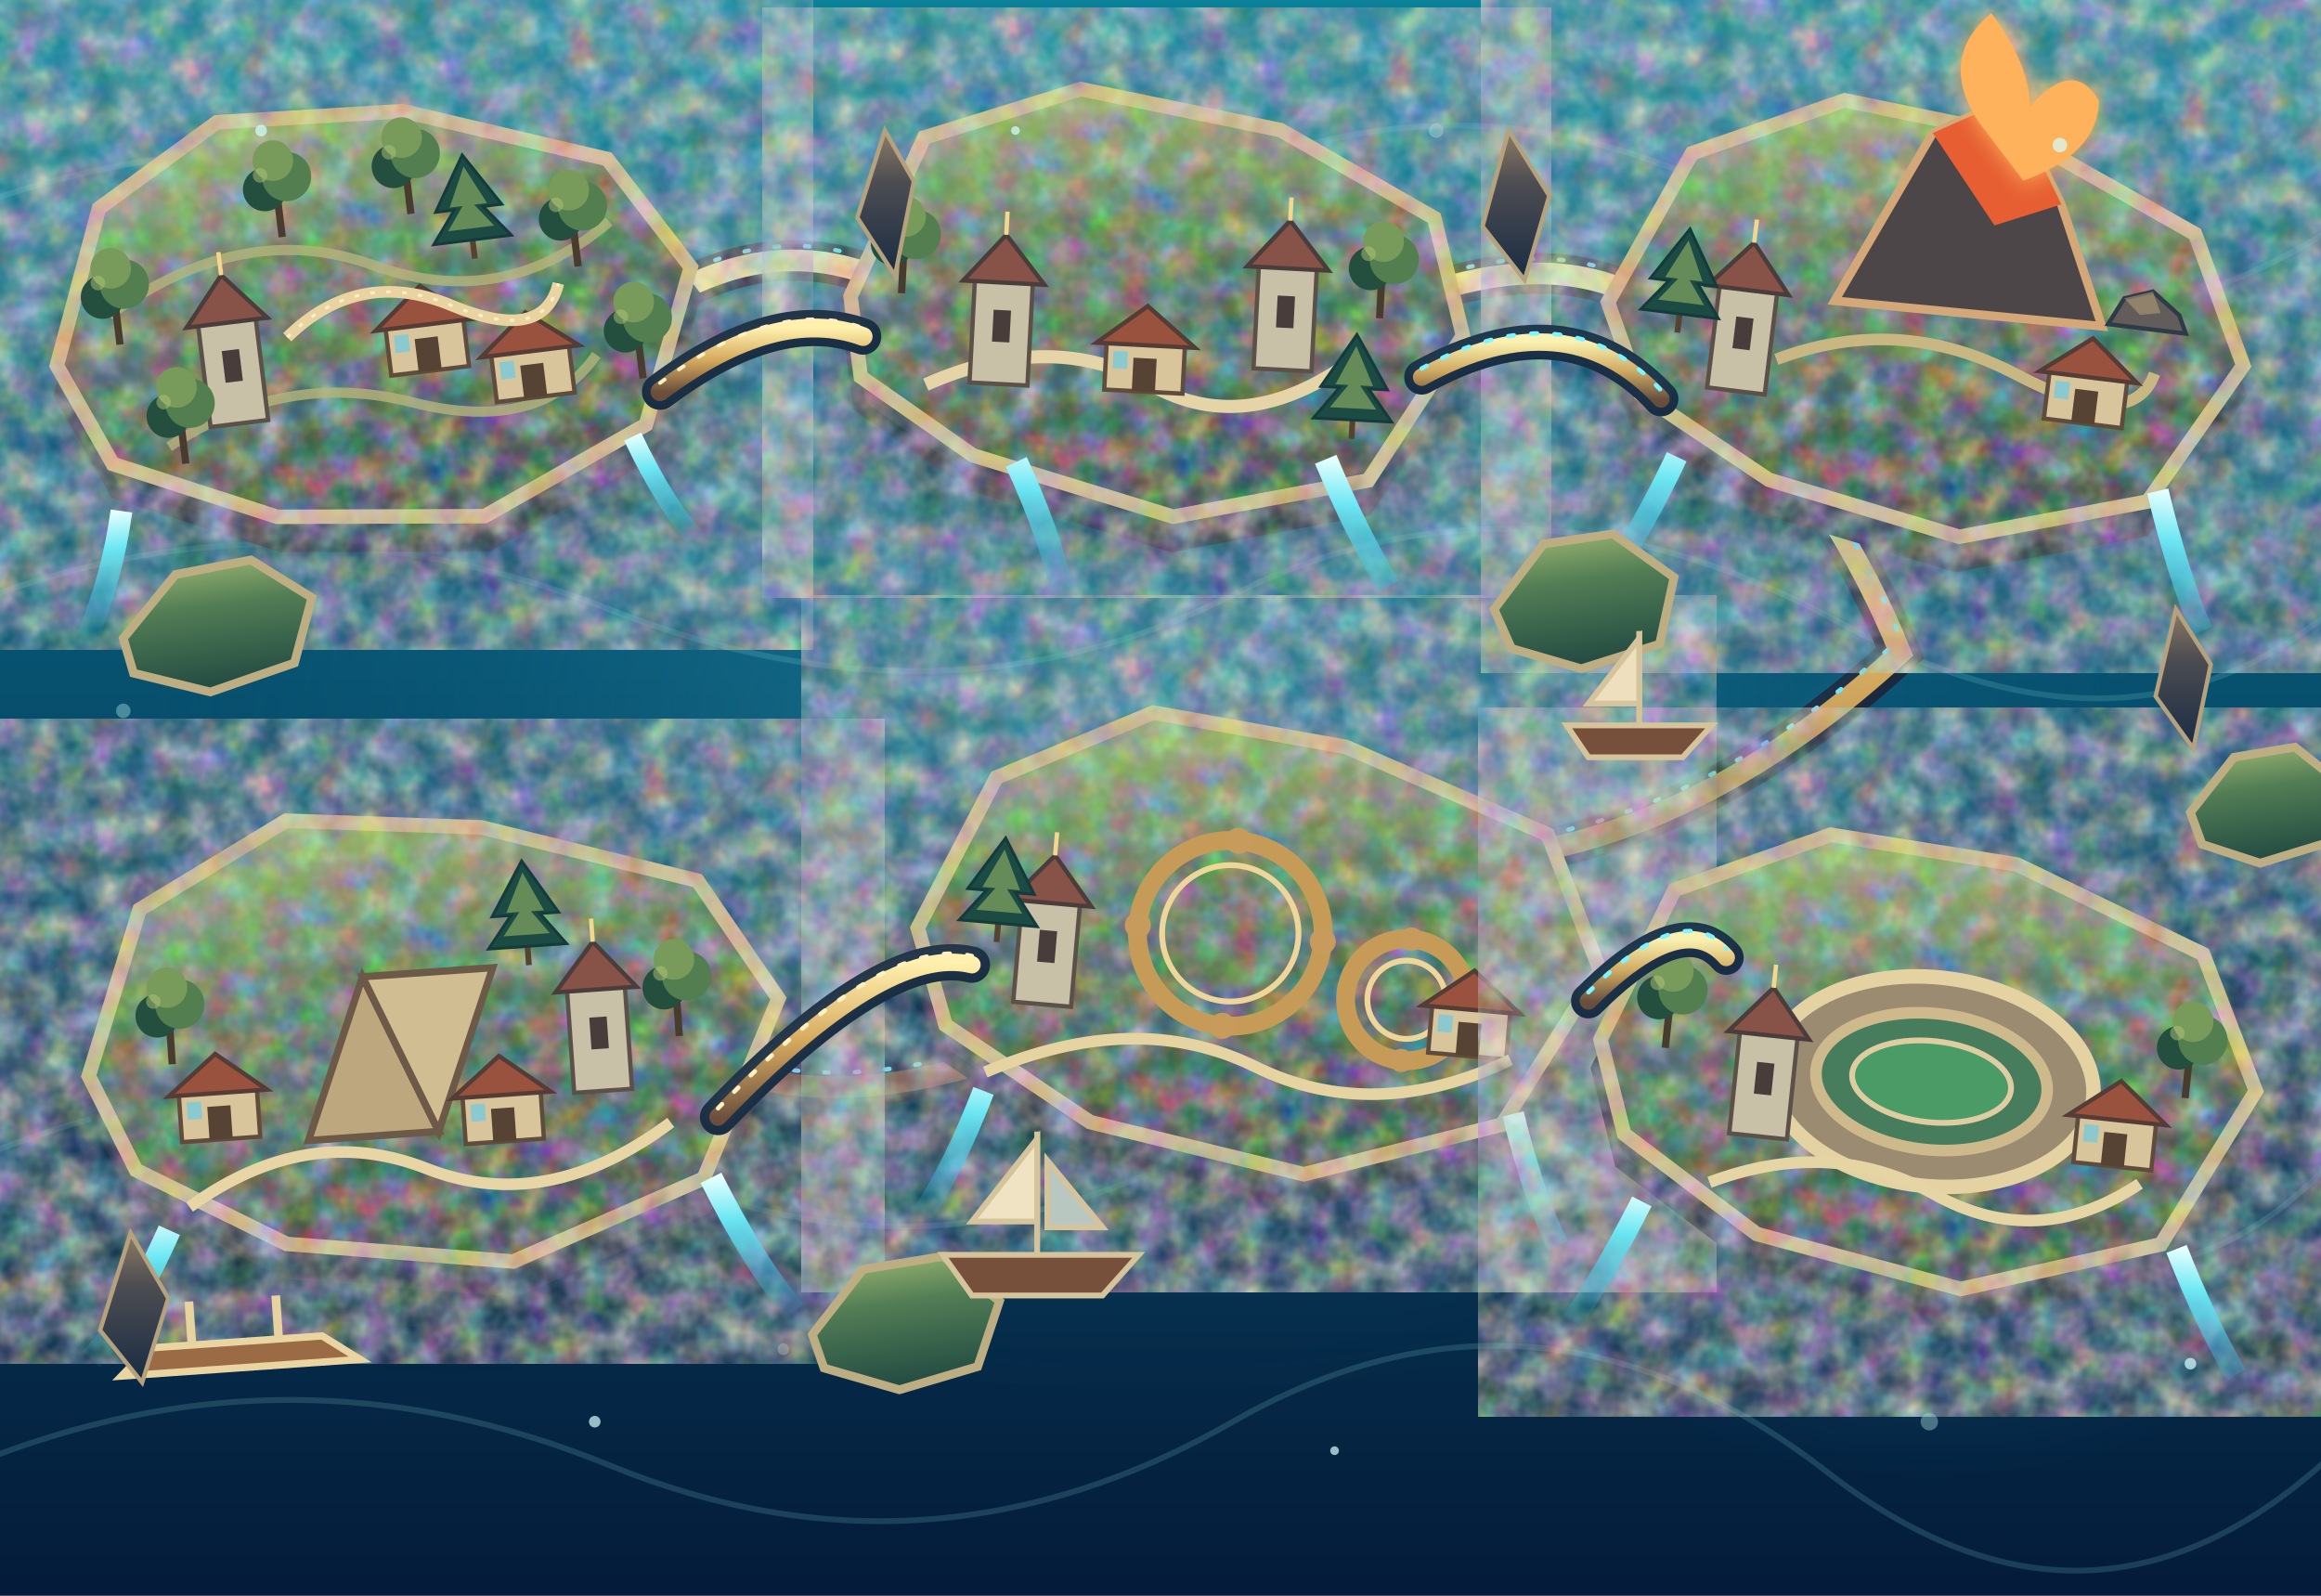
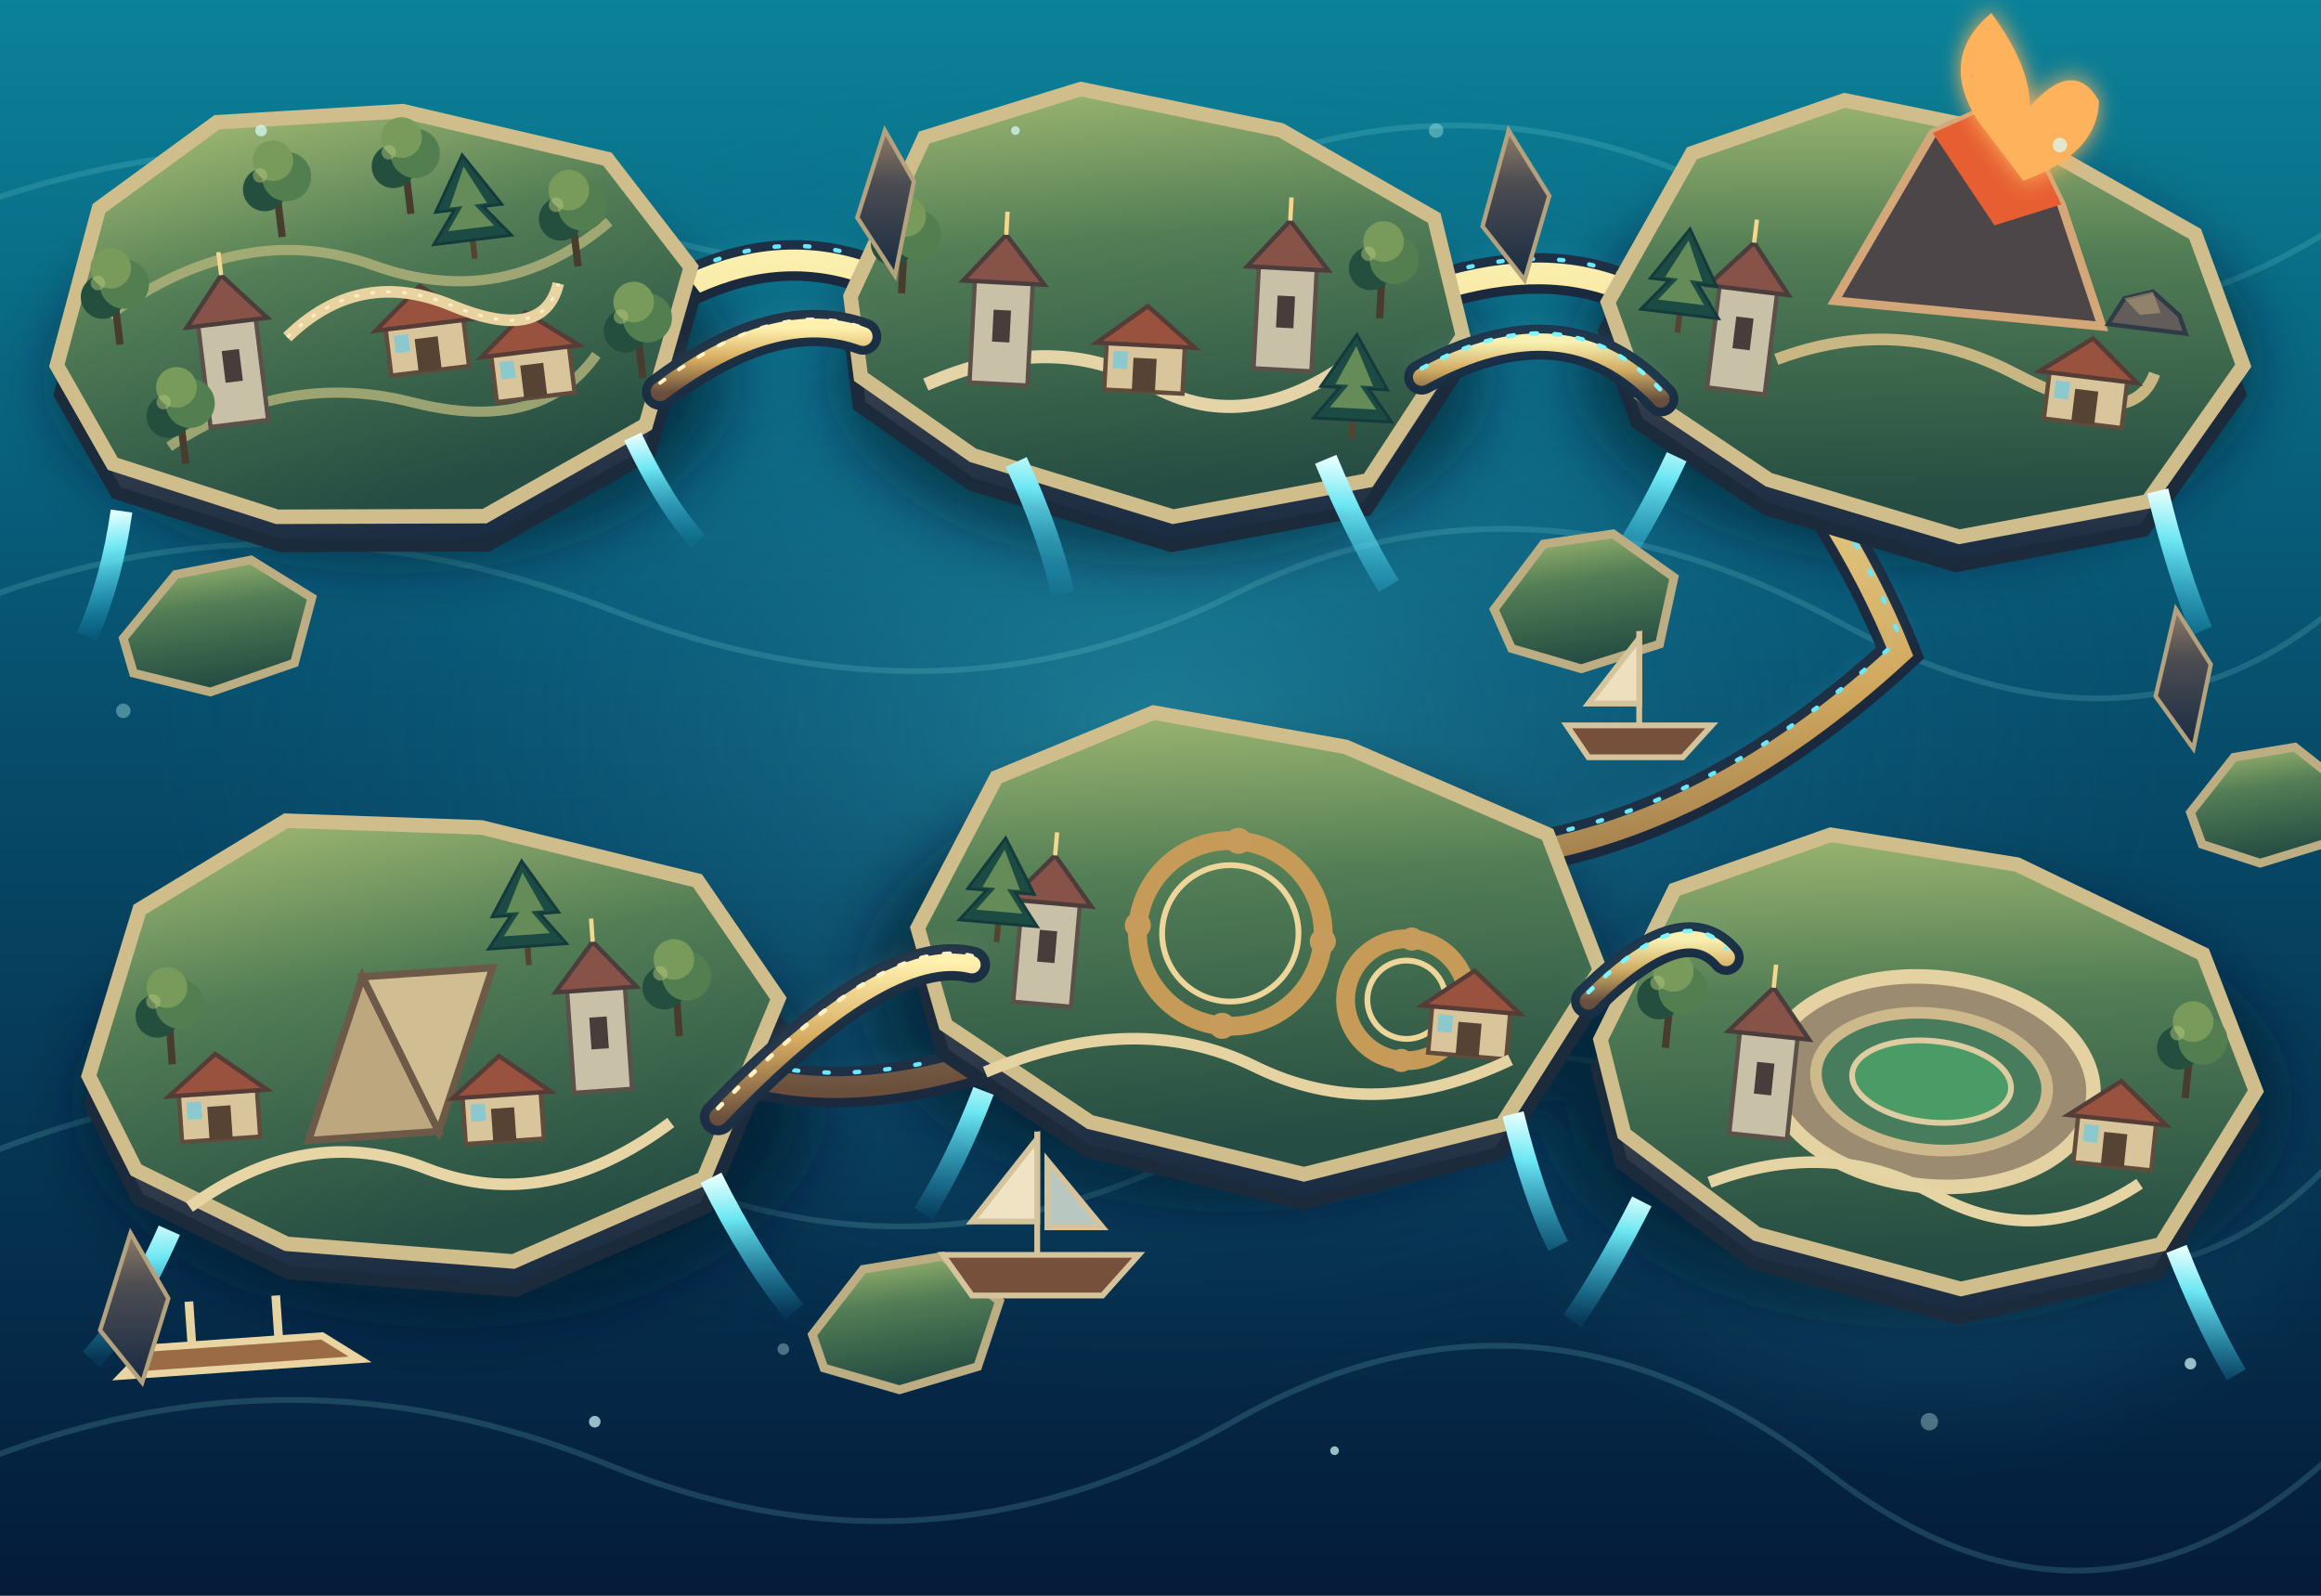
<svg xmlns="http://www.w3.org/2000/svg" viewBox="0 0 1600 1100">
  <defs>
    <linearGradient id="sea" x2="0" y2="1">
      <stop stop-color="#0b8299" />
      <stop offset=".42" stop-color="#07516f" />
      <stop offset="1" stop-color="#041b39" />
    </linearGradient>
    <radialGradient id="glow">
      <stop stop-color="#54e9f4" stop-opacity=".9" />
      <stop offset="1" stop-color="#126b9a" stop-opacity="0" />
    </radialGradient>
    <linearGradient id="grass" x2=".2" y2="1">
      <stop stop-color="#a6bd75" />
      <stop offset=".42" stop-color="#527d55" />
      <stop offset="1" stop-color="#254d43" />
    </linearGradient>
    <linearGradient id="cliff" x2="0" y2="1">
      <stop stop-color="#8f7c66" />
      <stop offset=".35" stop-color="#4d4d52" />
      <stop offset="1" stop-color="#182b42" />
    </linearGradient>
    <linearGradient id="gold" x2="0" y2="1">
      <stop stop-color="#fff0ad" />
      <stop offset=".5" stop-color="#d4a75b" />
      <stop offset="1" stop-color="#684b39" />
    </linearGradient>
    <linearGradient id="waterfall" x2="0" y2="1">
      <stop stop-color="#e4ffff" />
      <stop offset=".3" stop-color="#6ce7f3" />
      <stop offset="1" stop-color="#25b4dd" stop-opacity=".08" />
    </linearGradient>
    <radialGradient id="crystal">
      <stop stop-color="#e6ffff" />
      <stop offset=".35" stop-color="#69efff" />
      <stop offset="1" stop-color="#3159cb" />
    </radialGradient>
    <filter id="shadow" x="-40%" y="-40%" width="180%" height="200%">
      <feGaussianBlur stdDeviation="22" />
    </filter>
    <filter id="glowfx" x="-100%" y="-100%" width="300%" height="300%">
      <feGaussianBlur stdDeviation="8" result="b" />
      <feMerge>
        <feMergeNode in="b" />
        <feMergeNode in="SourceGraphic" />
      </feMerge>
    </filter>
-     <filter id="texture">
-       <feTurbulence type="fractalNoise" baseFrequency=".045" numOctaves="3" seed="8" result="n" />
-       <feColorMatrix in="n" type="saturate" values="0" />
-       <feComponentTransfer>
-         <feFuncA type="table" tableValues="0 .18" />
-       </feComponentTransfer>
-       <feBlend in="SourceGraphic" in2="n" mode="soft-light" />
-     </filter>
    <g id="tree">
      <path d="M0 0v26" stroke="#483c2f" stroke-width="5" />
      <circle cx="-8" cy="-8" r="15" fill="#244e3d" />
      <circle cx="8" cy="-15" r="17" fill="#527e50" />
      <circle cy="-27" r="14" fill="#789b5b" />
      <circle cx="-10" cy="-18" r="5" fill="#b0c47a" opacity=".5" />
    </g>
    <g id="pine">
      <path d="M0 0v30" stroke="#55432f" stroke-width="4" />
      <path d="M0-42L-23-5H-10L-27 17H27L10-5H23Z" fill="#1c4b43" stroke="#143a3b" stroke-width="2" />
      <path d="M0-34L-13-7H-4L-16 9H16L4-7H13Z" fill="#648b58" />
    </g>
    <g id="house">
      <path d="M-27 0V-34H27V0Z" fill="#d9c59b" stroke="#604c3d" stroke-width="3" />
      <path d="M-34-32L0-59 34-32Z" fill="#98523e" stroke="#553c36" stroke-width="3" />
      <rect x="-8" y="-23" width="16" height="23" fill="#574334" />
      <rect x="-22" y="-27" width="10" height="12" fill="#8bc9cf" />
    </g>
    <g id="tower">
      <path d="M-20 0V-72H20V0Z" fill="#c9c0a8" stroke="#5b5149" stroke-width="3" />
      <path d="M-28-70L0-103 28-70Z" fill="#875247" stroke="#4b3d3b" stroke-width="3" />
      <rect x="-6" y="-51" width="12" height="22" fill="#493d3c" />
      <path d="M0-103V-119" stroke="#f3d78e" stroke-width="3" />
    </g>
    <g id="crystal">
      <path d="M0-53L17-19 10 0H-10L-17-19Z" fill="url(#crystal)" stroke="#c8ffff" stroke-width="2" />
      <path d="M0-53V0M-17-19L0-9 17-19" fill="none" stroke="#eaffff" stroke-width="2" />
    </g>
    <g id="rock">
      <path d="M-26 0L-17-19 2-26 22-12 28 0Z" fill="#625d5a" stroke="#303b48" stroke-width="3" />
      <path d="M-17-19L2-26 9-12-5-9Z" fill="#c0a77c" opacity=".5" />
    </g>
  </defs>
  <rect width="1600" height="1100" fill="url(#sea)" />
  <g opacity=".32">
    <ellipse cx="800" cy="500" rx="690" ry="470" fill="url(#glow)" />
    <ellipse cx="250" cy="250" rx="260" ry="180" fill="url(#glow)" />
    <ellipse cx="1330" cy="820" rx="300" ry="200" fill="url(#glow)" />
  </g>
  <g fill="none" stroke="#8fe7e4" opacity=".17" stroke-width="4">
    <path d="M-40 150Q190 60 400 145T820 130T1240 160T1660 120" />
    <path d="M-30 420Q190 330 420 420T850 410T1270 430T1640 390" />
    <path d="M-20 800Q220 700 430 800T850 780T1280 810T1640 760" />
    <path d="M-20 1010Q200 920 420 1010T850 980T1260 1015T1640 970" />
  </g>
  <g fill="#c8fbf2" opacity=".35">
    <circle cx="85" cy="490" r="5" />
    <circle cx="1470" cy="300" r="4" />
    <circle cx="1330" cy="980" r="6" />
    <circle cx="540" cy="930" r="4" />
    <circle cx="990" cy="90" r="5" />
    <circle cx="1520" cy="700" r="3" />
  </g>
  <g fill="#031426" opacity=".65" filter="url(#shadow)">
    <ellipse cx="270" cy="260" rx="230" ry="125" />
    <ellipse cx="800" cy="260" rx="220" ry="120" />
    <ellipse cx="1320" cy="250" rx="230" ry="130" />
    <ellipse cx="310" cy="760" rx="250" ry="145" />
    <ellipse cx="850" cy="680" rx="250" ry="145" />
    <ellipse cx="1320" cy="760" rx="250" ry="145" />
  </g>
  <g fill="none" stroke-linecap="round">
    <path d="M390 260Q520 130 640 210T920 230Q1090 140 1180 245T1310 450Q1180 570 1040 590T850 650Q640 780 510 740T310 760" stroke="#1b293e" stroke-width="28" />
    <path d="M390 260Q520 130 640 210T920 230Q1090 140 1180 245T1310 450Q1180 570 1040 590T850 650Q640 780 510 740T310 760" stroke="url(#gold)" stroke-width="15" />
    <path d="M390 250Q520 120 640 200T920 220Q1090 130 1180 235T1310 440Q1180 560 1040 580T850 640Q640 770 510 730T310 750" stroke="#69e9ff" stroke-width="3" stroke-dasharray="3 18" filter="url(#glowfx)" />
  </g>
  <g transform="translate(260 245) rotate(-7)">
    <path d="M-220 0L-178-104-90-153 38-145 174-95 222-14 178 90 60 139-82 122-190 72Z" fill="url(#cliff)" stroke="#1b2b3c" stroke-width="9" />
-     <path d="M-220-20L-178-124-90-173 38-165 174-115 222-34 178 70 60 119-82 102-190 52Z" fill="url(#grass)" stroke="#d0bd8c" stroke-width="10" filter="url(#texture)" />
+     <path d="M-220-20L-178-124-90-173 38-165 174-115 222-34 178 70 60 119-82 102-190 52Z" fill="url(#grass)" stroke="#d0bd8c" stroke-width="10" />
    <path d="M-180-50Q-80-105 5-62T170-72M-150 45Q-65 2 20 35T150 18" fill="none" stroke="#b4b47c" stroke-width="7" opacity=".8" />
    <use href="#tower" x="-100" y="35" />
    <use href="#house" x="35" y="15" />
    <use href="#house" x="105" y="42" />
    <use href="#tree" x="-175" y="-55" />
    <use href="#tree" x="-140" y="32" />
    <use href="#tree" x="-55" y="-115" />
    <use href="#tree" x="35" y="-120" />
    <use href="#tree" x="145" y="-70" />
    <use href="#tree" x="180" y="12" />
    <use href="#pine" x="75" y="-88" />
    <path d="M-60-20Q-5-62 55-28T130-34" fill="none" stroke="#e9d3a1" stroke-width="8" />
    <path d="M-60-20Q-5-62 55-28T130-34" fill="none" stroke="#fff1c7" stroke-width="2" stroke-dasharray="3 8" />
    <path d="M-188 85Q-200 130-222 168" stroke="url(#waterfall)" stroke-width="15" fill="none" />
    <path d="M168 77Q185 128 204 154" stroke="url(#waterfall)" stroke-width="13" fill="none" />
  </g>
  <g transform="translate(790 235) rotate(3)">
    <path d="M-205 0L-160-112-54-151 85-130 194-75 218 5 158 108 25 140-115 105-195 55Z" fill="url(#cliff)" stroke="#1b2b3c" stroke-width="9" />
-     <path d="M-205-20L-160-132-54-171 85-150 194-95 218-15 158 88 25 120-115 85-195 35Z" fill="url(#grass)" stroke="#d0bd8c" stroke-width="10" filter="url(#texture)" />
+     <path d="M-205-20L-160-132-54-171 85-150 194-95 218-15 158 88 25 120-115 85-195 35Z" fill="url(#grass)" stroke="#d0bd8c" stroke-width="10" />
    <path d="M-150 38Q-65-5 5 30T150 0" fill="none" stroke="#e5d4a7" stroke-width="9" />
    <use href="#tower" x="-100" y="35" />
    <use href="#tower" x="95" y="15" />
    <use href="#house" x="0" y="35" />
    <use href="#crystal" x="-35" y="-95" transform="scale(1.4)" />
    <use href="#crystal" x="18" y="-110" />
    <use href="#crystal" x="65" y="-84" transform="scale(.8)" />
    <use href="#tree" x="-170" y="-50" />
    <use href="#tree" x="160" y="-50" />
    <use href="#pine" x="145" y="30" />
    <path d="M-85 88Q-60 135-48 177M128 75Q152 125 176 160" stroke="url(#waterfall)" stroke-width="16" fill="none" />
  </g>
  <g transform="translate(1325 250) rotate(7)">
    <path d="M-220 5L-175-104-75-153 50-143 176-91 220-5 166 96 40 136-95 113-190 65Z" fill="url(#cliff)" stroke="#1b2b3c" stroke-width="9" />
-     <path d="M-220-15L-175-124-75-173 50-163 176-111 220-25 166 76 40 116-95 93-190 45Z" fill="url(#grass)" stroke="#d0bd8c" stroke-width="10" filter="url(#texture)" />
+     <path d="M-220-15L-175-124-75-173 50-163 176-111 220-25 166 76 40 116-95 93-190 45Z" fill="url(#grass)" stroke="#d0bd8c" stroke-width="10" />
    <path d="M-65-35L-12-158 38-188 82-120 120-40Z" fill="#4c4648" stroke="#d4a779" stroke-width="6" />
    <path d="M-12-158L38-188 82-120 38-100Z" fill="#e65e32" />
    <path d="M18-170Q-15-210 18-245Q50-211 52-184Q78-222 99-194Q103-158 54-133Z" fill="#ffb25b" filter="url(#glowfx)" />
    <path d="M-100 10Q-20-32 65 0T160-12" fill="none" stroke="#c9b783" stroke-width="8" />
    <use href="#tower" x="-125" y="35" />
    <use href="#house" x="115" y="28" />
    <use href="#pine" x="-170" y="-30" />
    <use href="#rock" x="150" y="-42" />
    <path d="M-160 85Q-177 137-198 176M172 68Q193 124 214 160" stroke="url(#waterfall)" stroke-width="15" fill="none" />
  </g>
  <g transform="translate(300 745) rotate(-4)">
    <path d="M-238 0L-195-112-90-166 44-152 190-105 240-20 180 100 45 148-110 125-210 67Z" fill="url(#cliff)" stroke="#1b2b3c" stroke-width="9" />
-     <path d="M-238-20L-195-132-90-186 44-172 190-125 240-40 180 80 45 128-110 105-210 47Z" fill="url(#grass)" stroke="#d0bd8c" stroke-width="10" filter="url(#texture)" />
+     <path d="M-238-20L-195-132-90-186 44-172 190-125 240-40 180 80 45 128-110 105-210 47Z" fill="url(#grass)" stroke="#d0bd8c" stroke-width="10" />
    <path d="M-90 35L-45-75 0 35Z" fill="#bda77e" stroke="#6c5947" stroke-width="5" />
    <path d="M-45-75L0 35 45-75Z" fill="#d1bd92" stroke="#6c5947" stroke-width="5" />
    <use href="#tower" x="115" y="15" />
    <use href="#house" x="-150" y="30" />
    <use href="#house" x="45" y="45" />
    <use href="#tree" x="-180" y="-50" />
    <use href="#tree" x="170" y="-45" />
    <use href="#pine" x="70" y="-105" />
    <path d="M-175 75Q-90 22-10 60T160 40" fill="none" stroke="#e7d5a5" stroke-width="8" />
    <path d="M-190 90Q-222 150-250 175M185 80Q210 140 236 176" stroke="url(#waterfall)" stroke-width="16" fill="none" />
    <path d="M-210 170H-90L-65 188H-230Z" fill="#9a6b45" stroke="#ead5a2" stroke-width="5" />
    <path d="M-180 170V140M-120 170V140" stroke="#e7d3a0" stroke-width="6" />
  </g>
  <g transform="translate(865 680) rotate(5)">
    <path d="M-235 0L-190-108-86-162 48-150 192-102 236-12 178 100 45 146-105 123-210 65Z" fill="url(#cliff)" stroke="#1b2b3c" stroke-width="9" />
-     <path d="M-235-20L-190-128-86-182 48-170 192-122 236-32 178 80 45 126-105 103-210 45Z" fill="url(#grass)" stroke="#d0bd8c" stroke-width="10" filter="url(#texture)" />
+     <path d="M-235-20L-190-128-86-182 48-170 192-122 236-32 178 80 45 126-105 103-210 45Z" fill="url(#grass)" stroke="#d0bd8c" stroke-width="10" />
    <g fill="none" stroke="#c69b57" stroke-width="13">
      <circle cx="-20" cy="-35" r="64" />
      <circle cx="105" cy="0" r="42" />
    </g>
    <g fill="none" stroke="#eed59a" stroke-width="4">
      <circle cx="-20" cy="-35" r="47" />
      <circle cx="105" cy="0" r="27" />
    </g>
    <g fill="#c79b5b">
      <circle cx="-20" cy="-99" r="9" />
      <circle cx="-20" cy="29" r="9" />
      <circle cx="-84" cy="-35" r="9" />
      <circle cx="44" cy="-35" r="9" />
      <circle cx="105" cy="-42" r="8" />
      <circle cx="105" cy="42" r="8" />
    </g>
    <use href="#tower" x="-145" y="25" />
    <use href="#house" x="150" y="35" />
    <use href="#pine" x="-180" y="-45" />
    <path d="M-180 75Q-80 22 5 55T180 35" fill="none" stroke="#e5d3a2" stroke-width="8" />
    <path d="M-180 88Q-195 140-214 176M185 72Q205 130 224 160" stroke="url(#waterfall)" stroke-width="15" fill="none" />
  </g>
  <g transform="translate(1325 760) rotate(6)">
    <path d="M-225 0L-185-108-82-157 48-150 182-102 228-12 174 100 40 145-104 122-202 63Z" fill="url(#cliff)" stroke="#1b2b3c" stroke-width="9" />
-     <path d="M-225-20L-185-128-82-177 48-170 182-122 228-32 174 80 40 125-104 102-202 43Z" fill="url(#grass)" stroke="#d0bd8c" stroke-width="10" filter="url(#texture)" />
+     <path d="M-225-20L-185-128-82-177 48-170 182-122 228-32 174 80 40 125-104 102-202 43Z" fill="url(#grass)" stroke="#d0bd8c" stroke-width="10" />
    <ellipse cx="5" cy="-15" rx="112" ry="72" fill="#9b8b70" stroke="#e4d2a2" stroke-width="10" />
    <ellipse cx="5" cy="-15" rx="80" ry="47" fill="#477d5d" stroke="#cdb98c" stroke-width="8" />
    <ellipse cx="5" cy="-15" rx="55" ry="28" fill="#4b9b67" stroke="#dfcda2" stroke-width="4" />
    <path d="M-140 70Q-60 30 15 62T155 40" fill="none" stroke="#e6d5a4" stroke-width="8" />
    <use href="#tree" x="-180" y="-45" />
    <use href="#tree" x="180" y="-48" />
    <use href="#tower" x="-110" y="35" />
    <use href="#house" x="135" y="30" />
    <path d="M-185 88Q-205 140-224 175M185 82Q210 130 235 164" stroke="url(#waterfall)" stroke-width="15" fill="none" />
  </g>
  <g fill="url(#grass)" stroke="#bcae82" stroke-width="6">
    <path d="M85 440l36-44 52-10 42 26-12 45-58 20-53-13Z" />
    <path d="M1030 420l34-45 48-7 42 30-10 46-54 17-48-14Z" />
    <path d="M560 920l35-45 55-9 39 31-15 45-54 16-52-15Z" />
    <path d="M1510 560l30-38 42-7 34 27-12 39-46 14-40-13Z" />
  </g>
  <g filter="url(#glowfx)">
    <use href="#crystal" transform="translate(145 435) scale(.9)" />
    <use href="#crystal" transform="translate(1090 430) scale(.7)" />
    <use href="#crystal" transform="translate(610 920) scale(.8)" />
  </g>
  <g fill="none" stroke-linecap="round">
    <path d="M455 270Q535 210 595 232" stroke="#192d43" stroke-width="25" />
    <path d="M455 270Q535 210 595 232" stroke="url(#gold)" stroke-width="13" />
    <path d="M455 264Q535 204 595 226" stroke="#fff0c0" stroke-width="2.5" stroke-dasharray="4 12" filter="url(#glowfx)" />
    <path d="M980 260Q1080 205 1145 275" stroke="#192d43" stroke-width="24" />
    <path d="M980 260Q1080 205 1145 275" stroke="url(#gold)" stroke-width="12" />
    <path d="M980 254Q1080 199 1145 269" stroke="#7ef4ff" stroke-width="3" stroke-dasharray="4 12" filter="url(#glowfx)" />
    <path d="M495 770Q610 650 670 665" stroke="#192d43" stroke-width="25" />
    <path d="M495 770Q610 650 670 665" stroke="url(#gold)" stroke-width="12" />
    <path d="M495 764Q610 644 670 659" stroke="#fff0c0" stroke-width="3" stroke-dasharray="4 12" filter="url(#glowfx)" />
    <path d="M1095 690Q1160 625 1190 660" stroke="#192d43" stroke-width="24" />
    <path d="M1095 690Q1160 625 1190 660" stroke="url(#gold)" stroke-width="12" />
    <path d="M1095 684Q1160 619 1190 654" stroke="#7ef4ff" stroke-width="3" stroke-dasharray="4 12" filter="url(#glowfx)" />
  </g>
  <g stroke="#d5c39b" stroke-width="4">
    <path d="M650 865h135l-25 28h-90Z" fill="#76503a" />
    <path d="M715 865V780" fill="none" />
    <path d="M715 785L670 842H715Z" fill="#f0e3c3" />
    <path d="M722 800L760 846H722Z" fill="#b8c7c0" />
    <path d="M1080 500h100l-20 22h-65Z" fill="#76503a" />
    <path d="M1130 500V435" fill="none" />
    <path d="M1130 440L1095 485H1130Z" fill="#eee0bf" />
  </g>
  <g fill="url(#cliff)" stroke="#b4a17d" stroke-width="3">
    <path d="M610 90l20 35-13 65-26-40Z" />
    <path d="M1040 90l28 45-17 58-29-37Z" />
    <path d="M1500 420l24 38-12 58-26-36Z" />
    <path d="M90 850l26 45-18 58-29-36Z" />
  </g>
  <g fill="#d6ffff" opacity=".7">
    <circle cx="180" cy="90" r="4" />
    <circle cx="700" cy="90" r="3" />
    <circle cx="1420" cy="100" r="5" />
    <circle cx="1510" cy="940" r="4" />
    <circle cx="410" cy="980" r="4" />
    <circle cx="920" cy="1000" r="3" />
  </g>
</svg>
